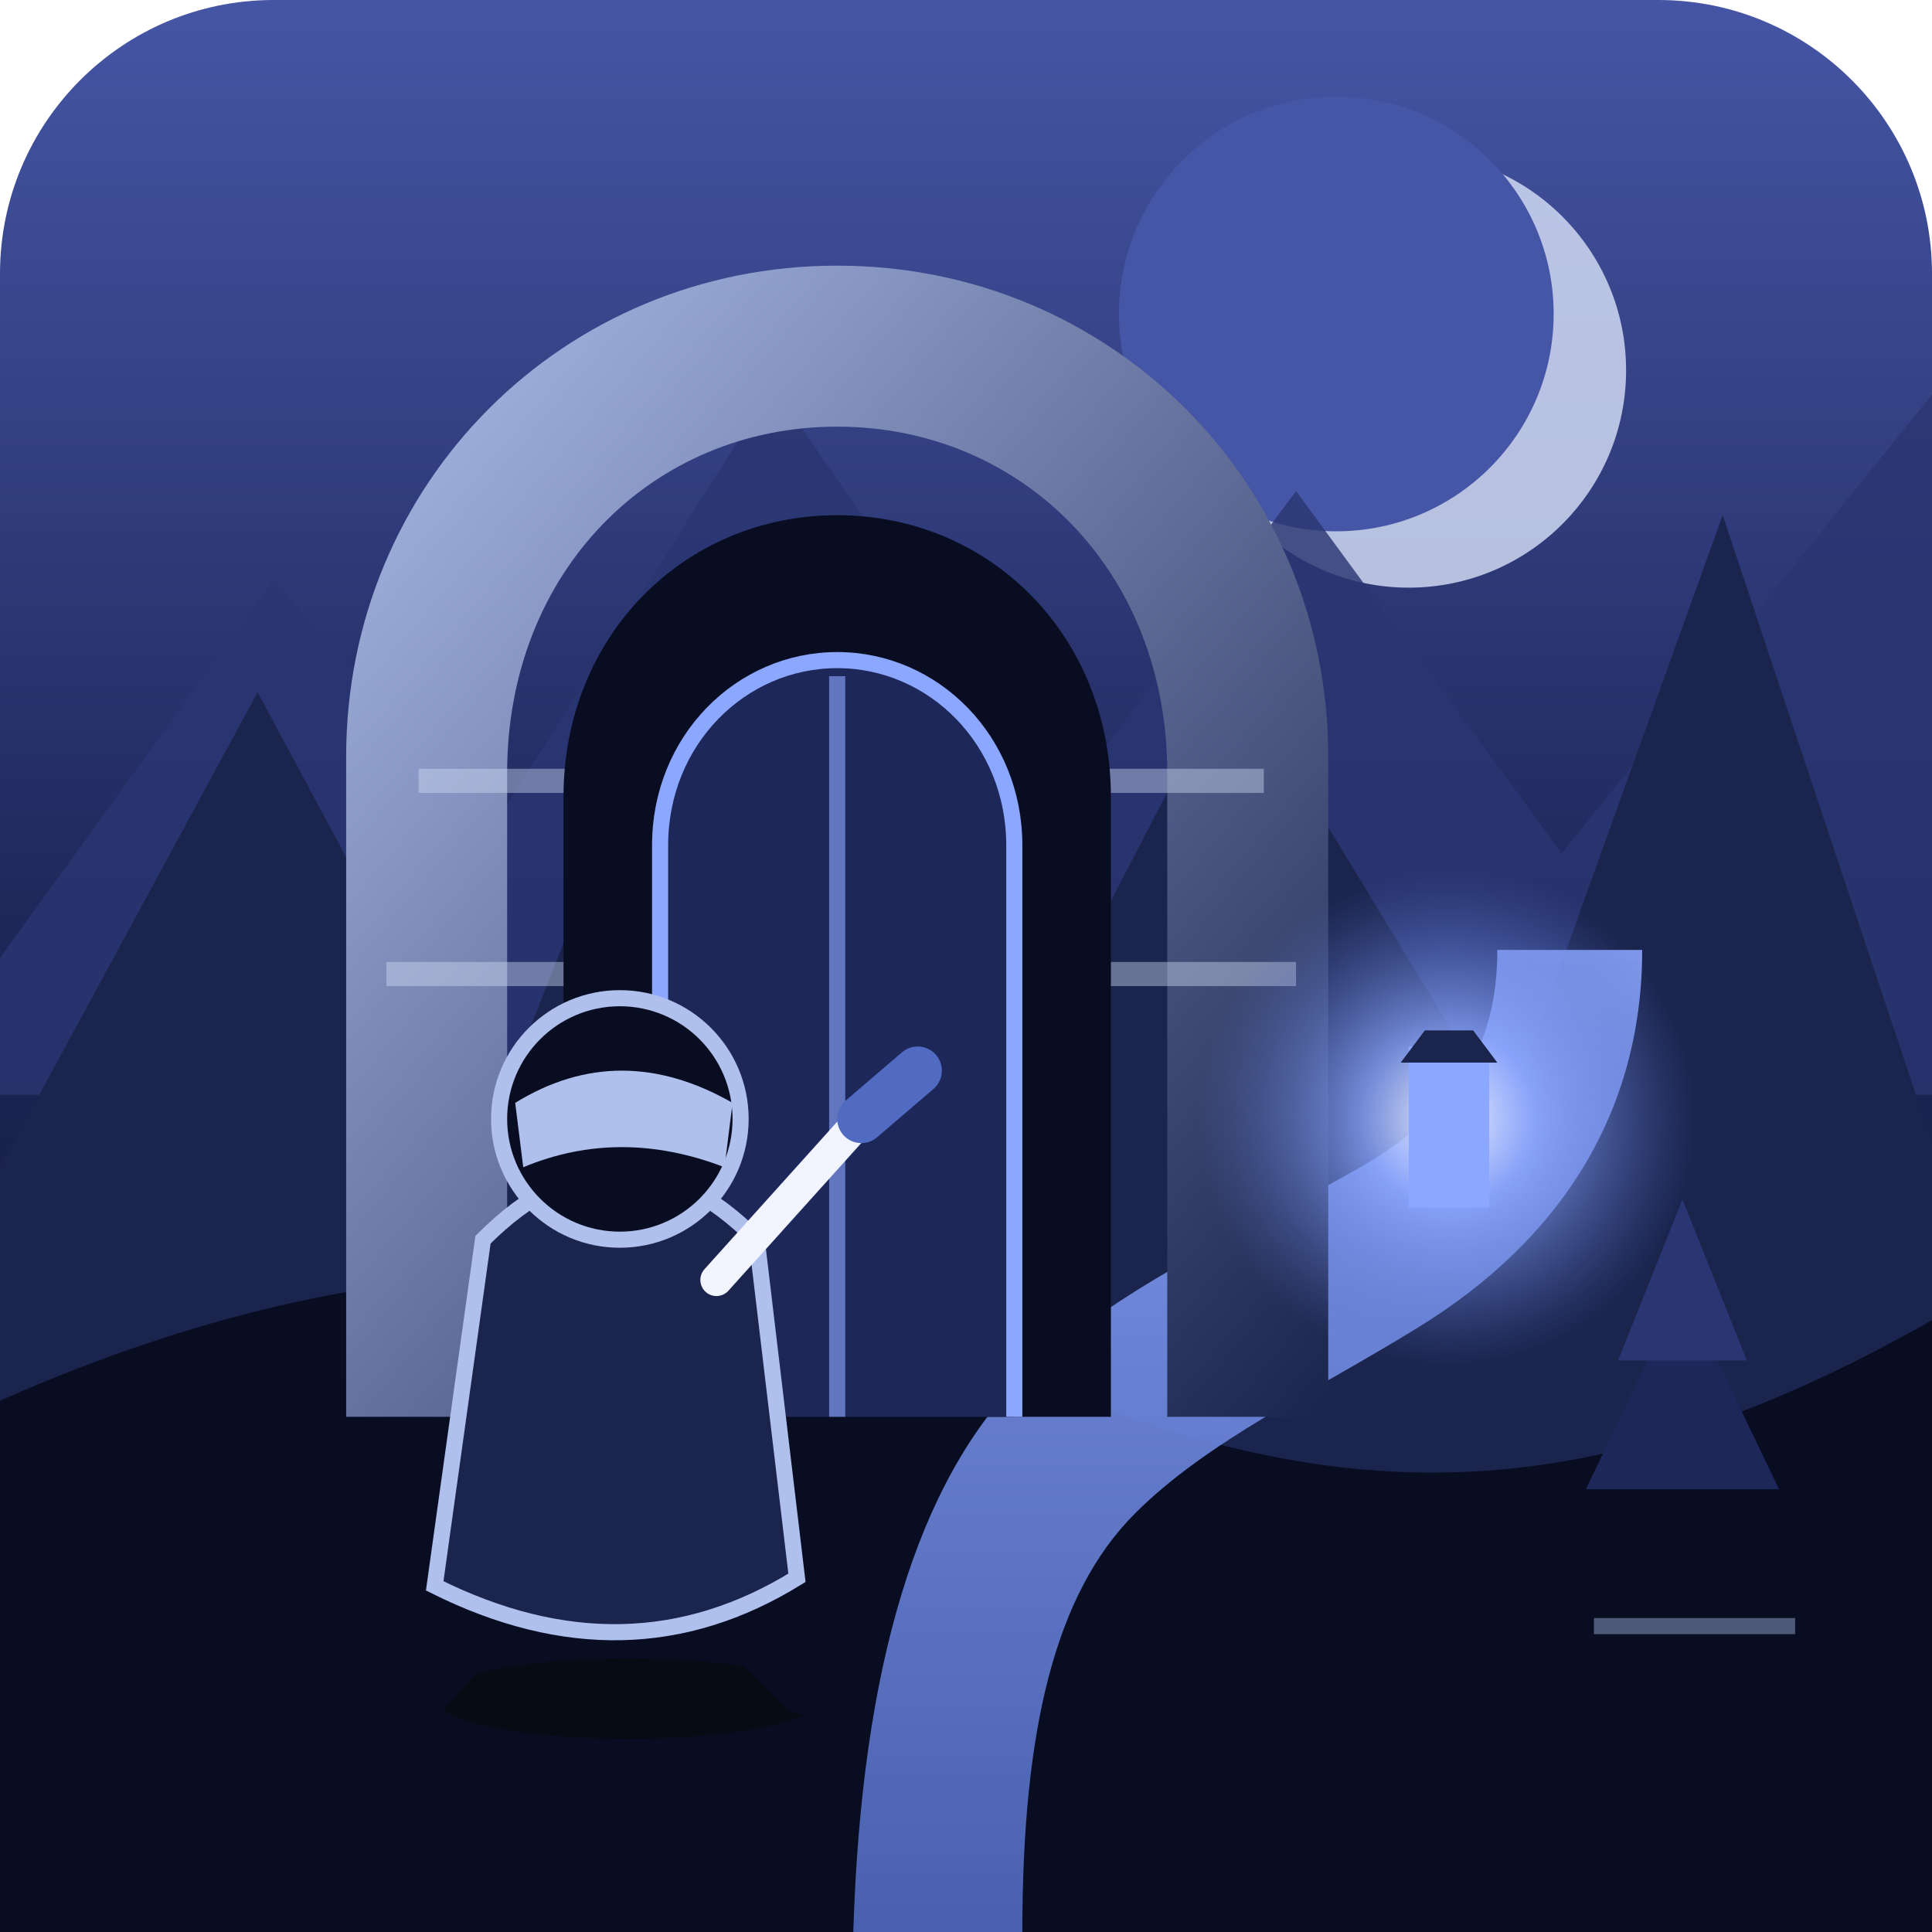
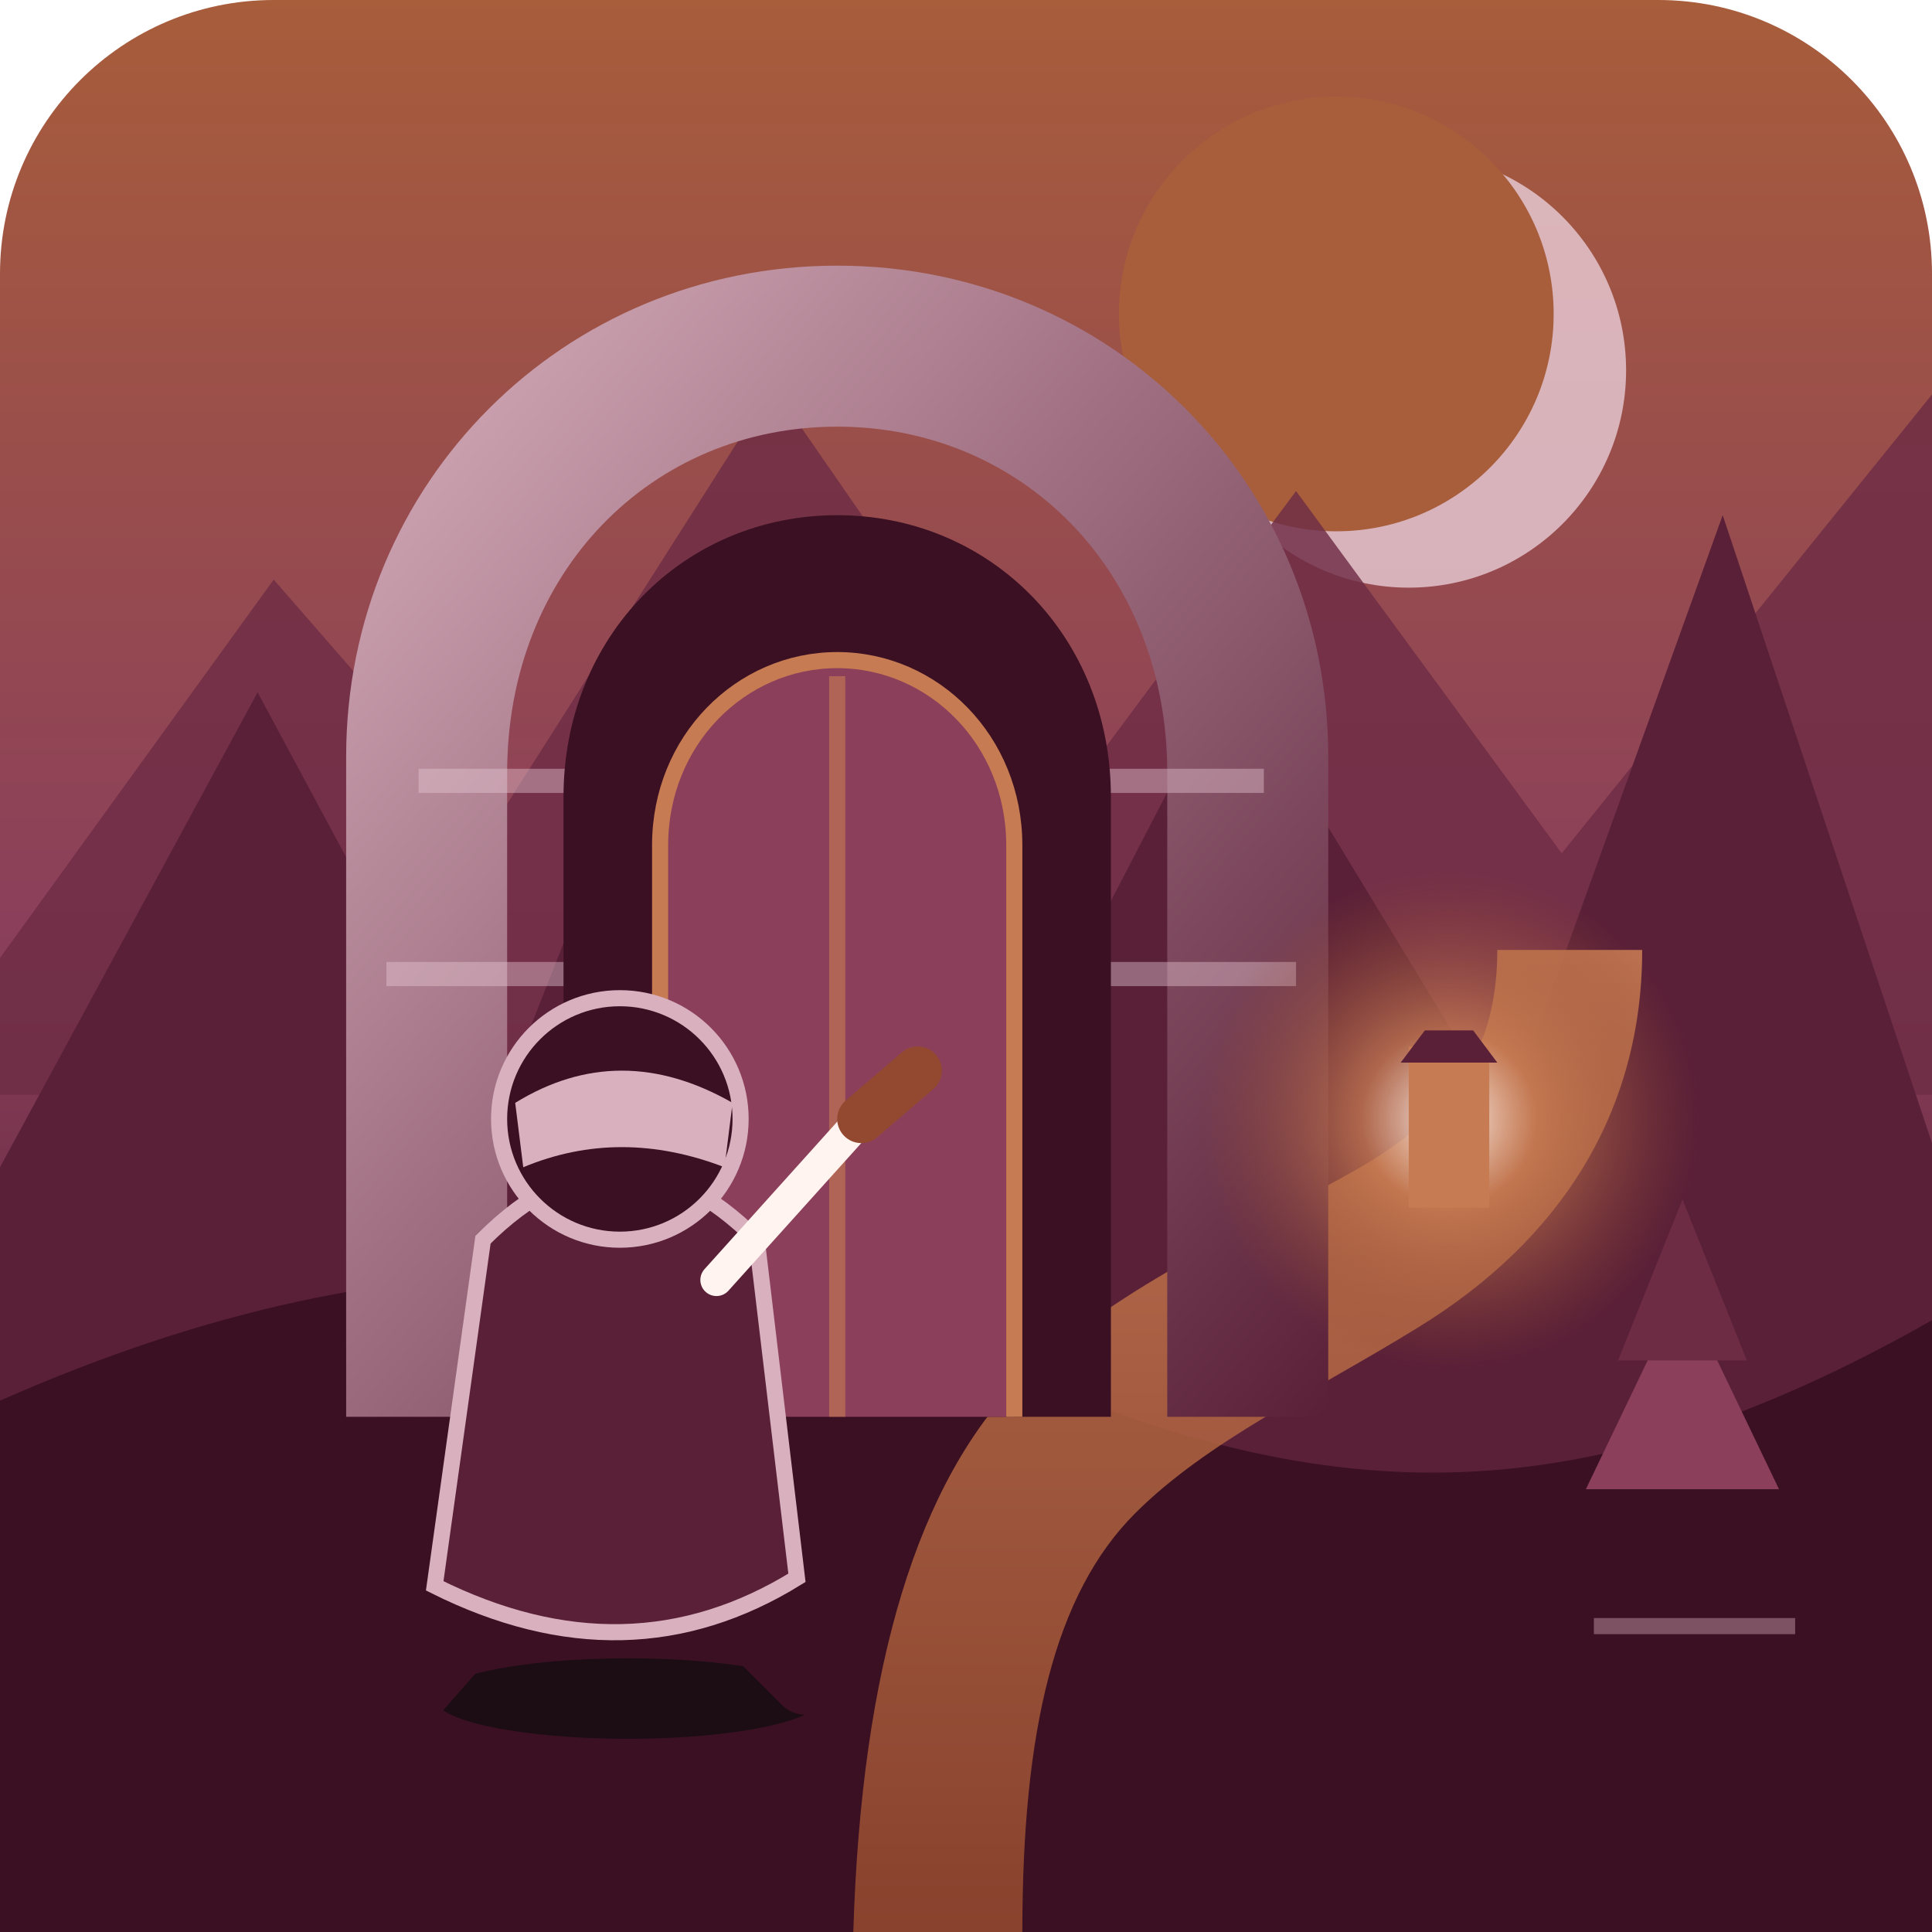
<svg xmlns="http://www.w3.org/2000/svg" viewBox="0 0 240 240" role="img" aria-labelledby="title desc">
  <defs>
    <linearGradient id="sky" x1="0" y1="0" x2="0" y2="1">
-       <stop stop-color="#4656A6" />
-       <stop offset=".48" stop-color="#1E2759" />
-       <stop offset="1" stop-color="#080D22" />
+       <stop stop-color="#A85D3B" />
+       <stop offset=".48" stop-color="#8B3F5B" />
+       <stop offset="1" stop-color="#3A1022" />
    </linearGradient>
    <linearGradient id="path" x1="0" y1="0" x2="0" y2="1">
-       <stop stop-color="#8CA7FF" />
-       <stop offset="1" stop-color="#526BC2" />
+       <stop stop-color="#C77B52" />
+       <stop offset="1" stop-color="#93492F" />
    </linearGradient>
    <linearGradient id="stone" x1="0" y1="0" x2="1" y2="1">
-       <stop stop-color="#AFC0ED" />
-       <stop offset="1" stop-color="#1A244D" />
+       <stop stop-color="#D9B1BE" />
+       <stop offset="1" stop-color="#5A2038" />
    </linearGradient>
    <radialGradient id="lantern">
-       <stop stop-color="#F2F5FF" />
-       <stop offset=".35" stop-color="#8CA7FF" stop-opacity=".78" />
-       <stop offset="1" stop-color="#526BC2" stop-opacity="0" />
+       <stop stop-color="#FFF4EF" />
+       <stop offset=".35" stop-color="#C77B52" stop-opacity=".78" />
+       <stop offset="1" stop-color="#93492F" stop-opacity="0" />
    </radialGradient>
  </defs>
  <rect width="240" height="240" rx="34" fill="url(#sky)" />
-   <circle cx="175" cy="46" r="27" fill="#D5DEF7" opacity=".82" />
-   <circle cx="166" cy="39" r="27" fill="#4656A6" />
-   <path d="M0 119l34-47 27 31 35-55 36 52 29-39 33 45 46-57v87H0z" fill="#2A3672" opacity=".82" />
-   <path d="M0 145l32-59 29 54 28-71 36 68 28-54 34 56 27-75 26 78v53H0z" fill="#1A244D" />
-   <path d="M0 174c52-23 92-18 127-3 38 16 69 18 113-7v76H0z" fill="#080D22" />
+   <circle cx="175" cy="46" r="27" fill="#E6C9D3" opacity=".82" />
+   <circle cx="166" cy="39" r="27" fill="#A85D3B" />
+   <path d="M0 119l34-47 27 31 35-55 36 52 29-39 33 45 46-57v87H0z" fill="#6E2C44" opacity=".82" />
+   <path d="M0 145l32-59 29 54 28-71 36 68 28-54 34 56 27-75 26 78v53H0z" fill="#5A2038" />
+   <path d="M0 174c52-23 92-18 127-3 38 16 69 18 113-7v76H0z" fill="#3A1022" />
  <path d="M106 240c1-33 8-56 21-69 13-12 28-18 42-26 12-7 17-15 17-27h18c0 20-10 36-28 47-13 8-26 14-35 23-10 10-14 27-14 52z" fill="url(#path)" opacity=".88" />
  <g>
    <path d="M43 176V94c0-34 27-61 61-61s61 27 61 61v82h-20V96c0-25-18-43-41-43S63 71 63 96v80z" fill="url(#stone)" />
-     <path d="M52 97h105M48 121h113" stroke="#D5DEF7" stroke-width="3" opacity=".42" />
-     <path d="M70 176V99c0-20 15-35 34-35s34 15 34 35v77z" fill="#080D22" />
-     <path d="M82 176v-71c0-13 10-23 22-23s22 10 22 23v71" fill="#1E2759" stroke="#8CA7FF" stroke-width="2" />
-     <path d="M104 84v92" stroke="#8CA7FF" stroke-width="2" opacity=".62" />
+     <path d="M52 97h105M48 121h113" stroke="#E6C9D3" stroke-width="3" opacity=".42" />
+     <path d="M70 176V99c0-20 15-35 34-35s34 15 34 35v77z" fill="#3A1022" />
+     <path d="M82 176v-71c0-13 10-23 22-23s22 10 22 23v71" fill="#8B3F5B" stroke="#C77B52" stroke-width="2" />
+     <path d="M104 84v92" stroke="#C77B52" stroke-width="2" opacity=".62" />
  </g>
  <g>
    <ellipse cx="78" cy="211" rx="24" ry="5" fill="#020b08" opacity=".55" />
-     <path d="M66 194l-15 17M84 193l16 16" stroke="#080D22" stroke-width="8" stroke-linecap="round" />
-     <path d="M60 154q17-17 34 0l5 42q-21 13-45 1z" fill="#1A244D" stroke="#AFC0ED" stroke-width="2" />
-     <circle cx="77" cy="139" r="15" fill="#080D22" stroke="#AFC0ED" stroke-width="2" />
-     <path d="M64 137q13-8 27 0l-1 8q-13-5-25 0z" fill="#AFC0ED" />
-     <path d="M89 159l18-20" stroke="#F2F5FF" stroke-width="4" stroke-linecap="round" />
-     <path d="M107 139l7-6" stroke="#526BC2" stroke-width="6" stroke-linecap="round" />
+     <path d="M66 194l-15 17M84 193l16 16" stroke="#3A1022" stroke-width="8" stroke-linecap="round" />
+     <path d="M60 154q17-17 34 0l5 42q-21 13-45 1z" fill="#5A2038" stroke="#D9B1BE" stroke-width="2" />
+     <circle cx="77" cy="139" r="15" fill="#3A1022" stroke="#D9B1BE" stroke-width="2" />
+     <path d="M64 137q13-8 27 0l-1 8q-13-5-25 0z" fill="#D9B1BE" />
+     <path d="M89 159l18-20" stroke="#FFF4EF" stroke-width="4" stroke-linecap="round" />
+     <path d="M107 139l7-6" stroke="#93492F" stroke-width="6" stroke-linecap="round" />
  </g>
  <circle cx="180" cy="139" r="31" fill="url(#lantern)" />
-   <path d="M175 130h10v20h-10z" fill="#8CA7FF" />
-   <path d="M177 128h6l3 4h-12z" fill="#1A244D" />
-   <path d="M197 185l12-25 12 25z" fill="#1E2759" />
-   <path d="M201 169l8-20 8 20z" fill="#2A3672" />
-   <path d="M198 202h25" stroke="#AFC0ED" stroke-width="2" opacity=".42" />
+   <path d="M175 130h10v20h-10z" fill="#C77B52" />
+   <path d="M177 128h6l3 4h-12z" fill="#5A2038" />
+   <path d="M197 185l12-25 12 25z" fill="#8B3F5B" />
+   <path d="M201 169l8-20 8 20z" fill="#6E2C44" />
+   <path d="M198 202h25" stroke="#D9B1BE" stroke-width="2" opacity=".42" />
</svg>
